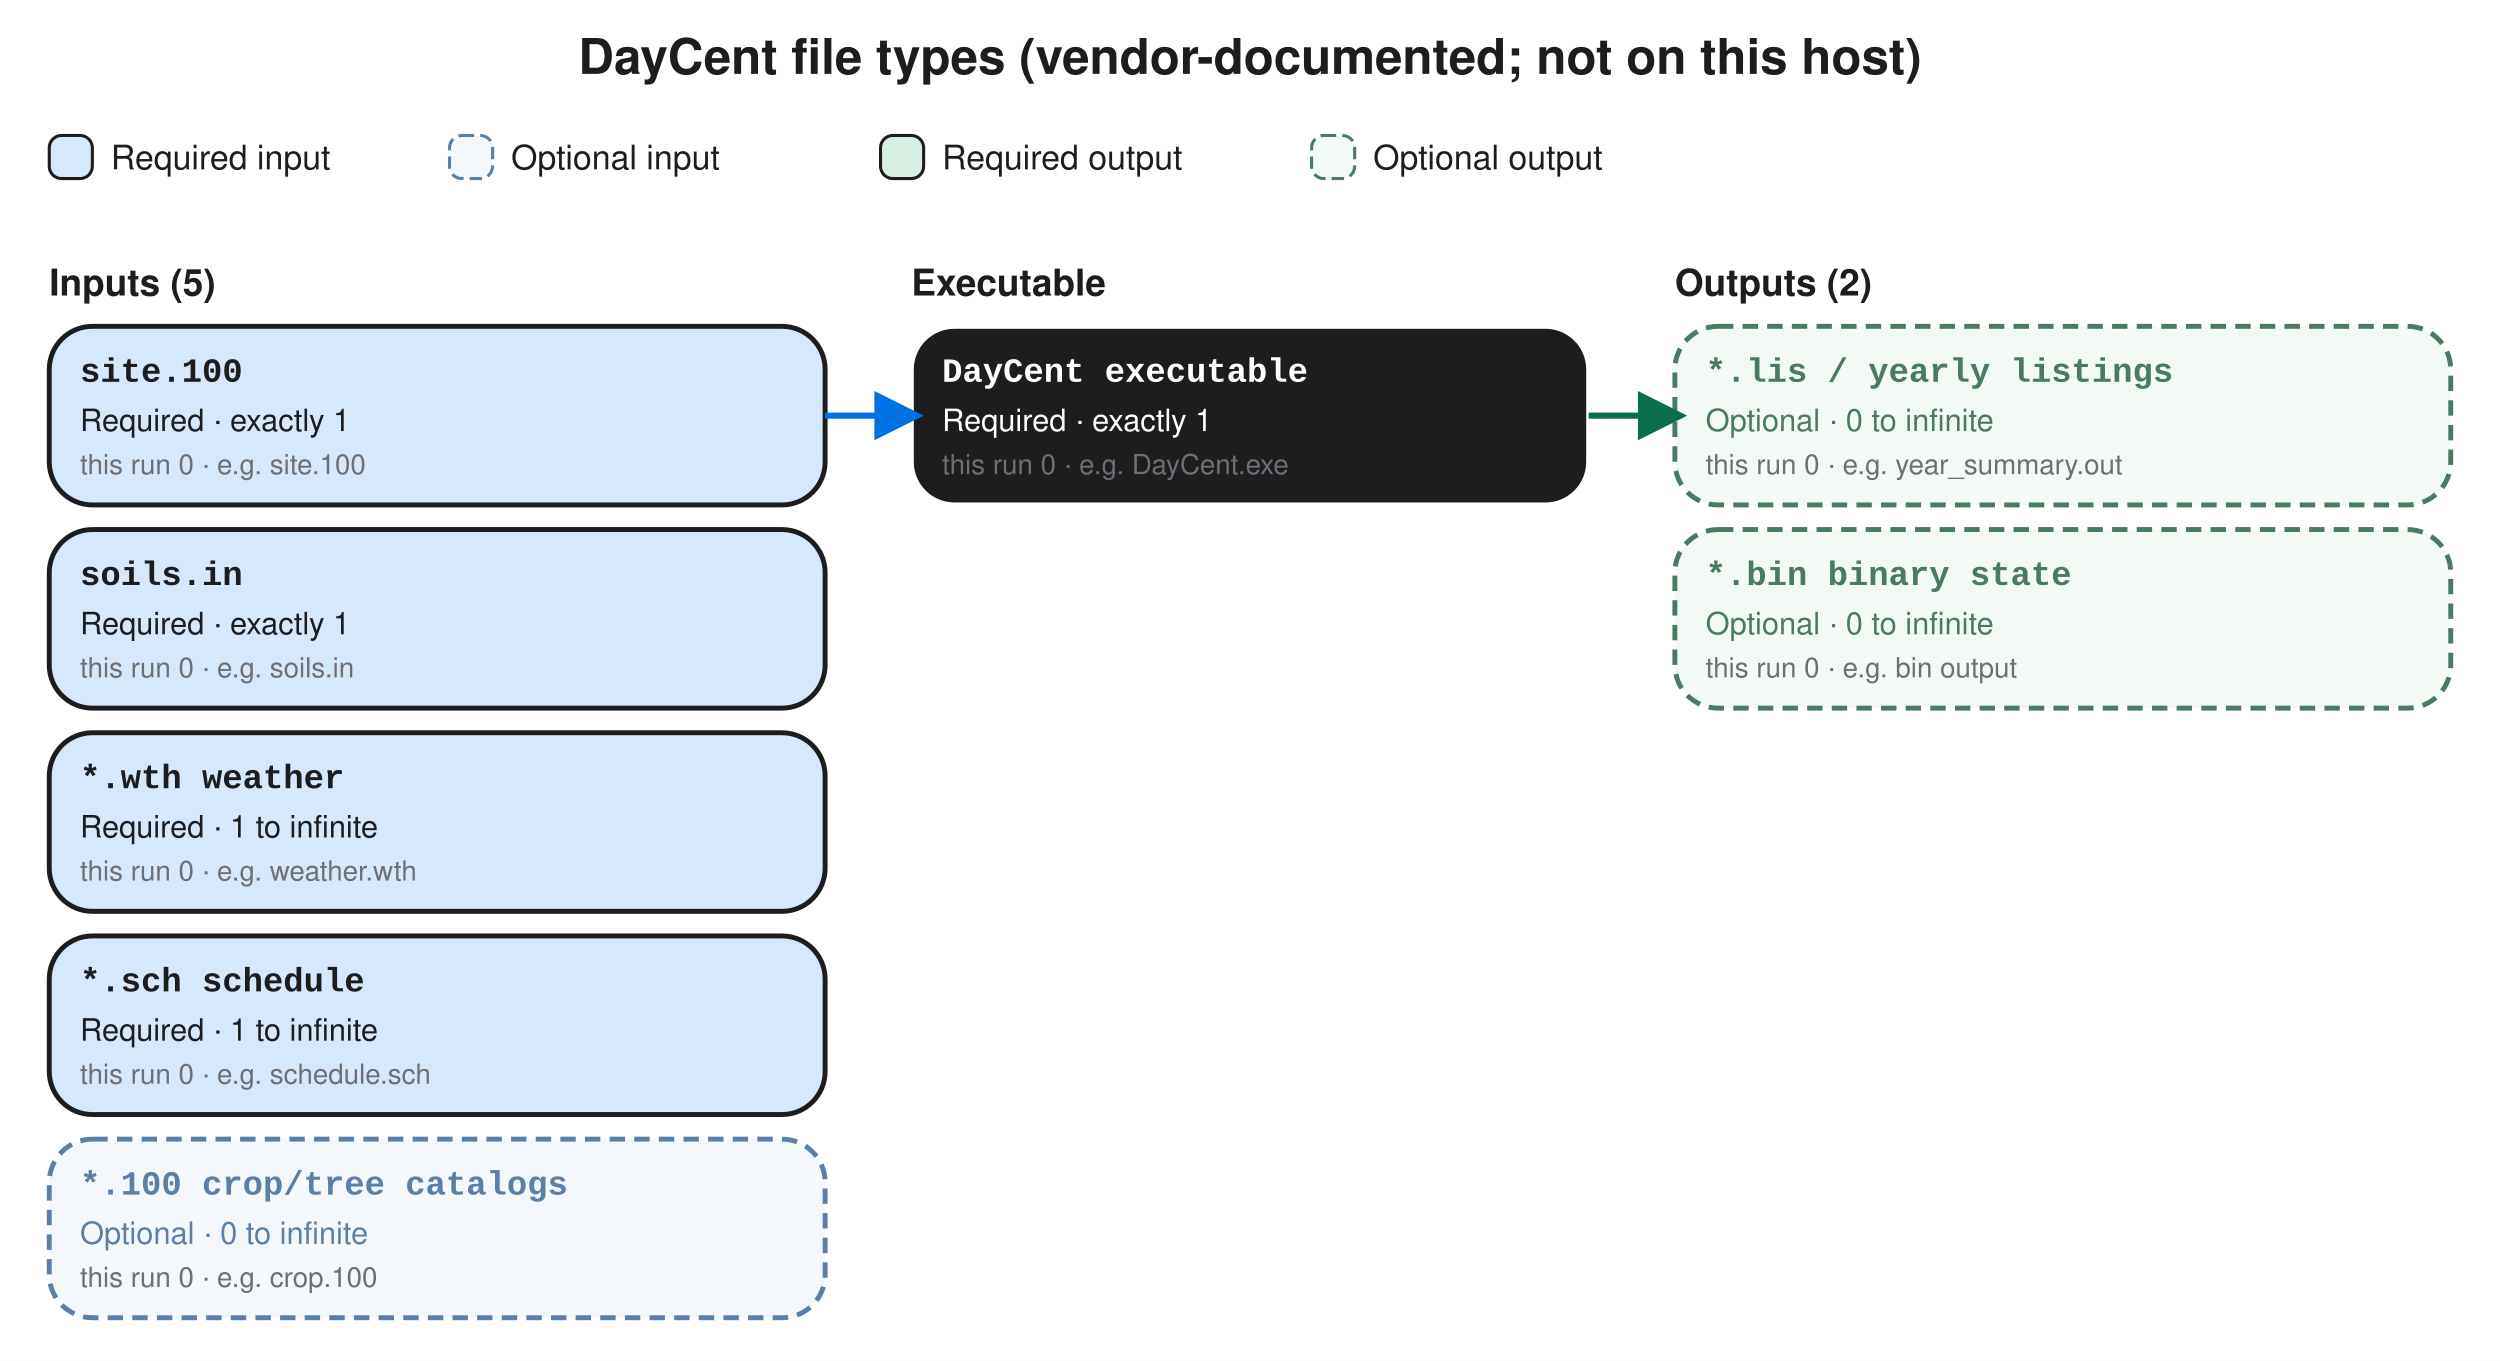
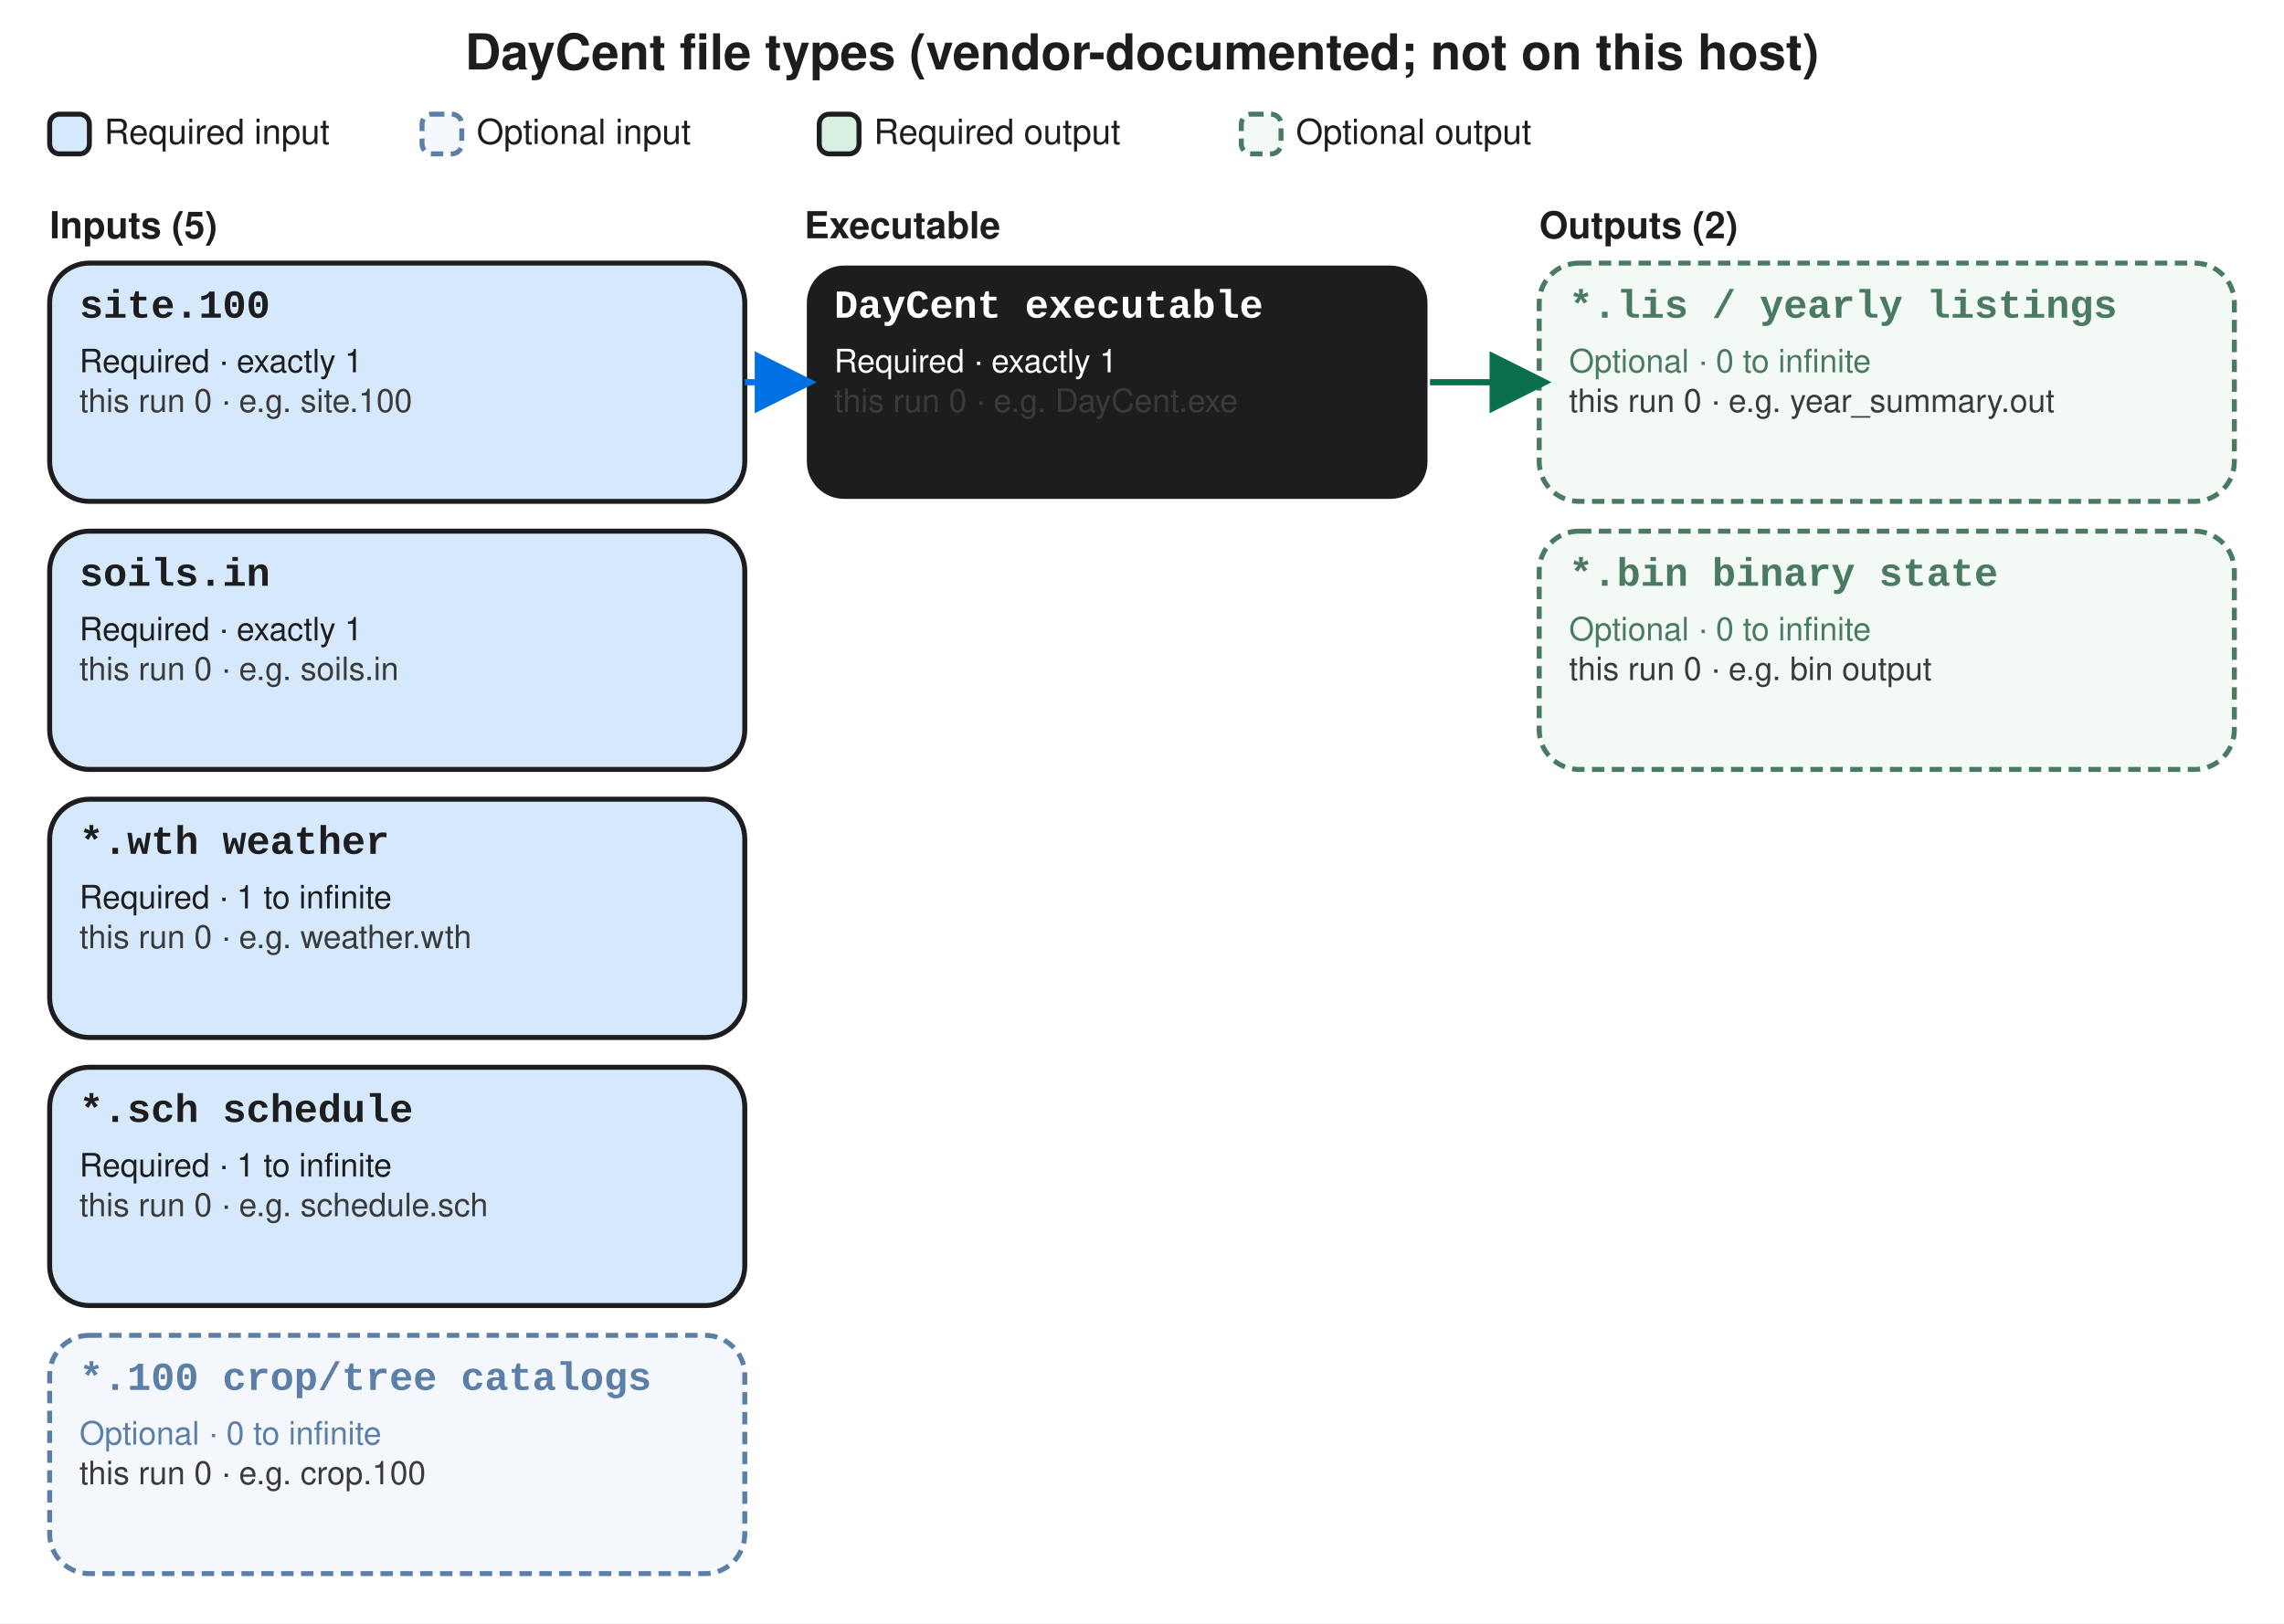
- <svg xmlns="http://www.w3.org/2000/svg" width="812" height="442" viewBox="0 0 812 442">
+ <svg xmlns="http://www.w3.org/2000/svg" width="920" height="654" viewBox="0 0 920 654">
  <defs>
-     <marker id="arrow" markerWidth="8" markerHeight="8" refX="6" refY="4" orient="auto">
-       <polygon points="0 0, 8 4, 0 8" fill="#0071e3" />
+     <marker id="arrow" markerWidth="10" markerHeight="10" refX="8" refY="5" orient="auto">
+       <polygon points="0 0, 10 5, 0 10" fill="#0071e3" />
    </marker>
-     <marker id="arrow2" markerWidth="8" markerHeight="8" refX="6" refY="4" orient="auto">
-       <polygon points="0 0, 8 4, 0 8" fill="#0b6e4f" />
+     <marker id="arrow2" markerWidth="10" markerHeight="10" refX="8" refY="5" orient="auto">
+       <polygon points="0 0, 10 5, 0 10" fill="#0b6e4f" />
    </marker>
  </defs>
  <rect width="100%" height="100%" fill="#ffffff" />
-   <text x="406.0" y="24" text-anchor="middle" font-family="Helvetica, Arial, sans-serif" font-size="16" font-weight="700" fill="#1d1d1f">DayCent file types (vendor-documented; not on this host)</text>
-   <rect x="16" y="44" width="14" height="14" rx="4" fill="#d6e8fb" stroke="#1d1d1f" />
-   <text x="36" y="55" font-family="Helvetica, Arial, sans-serif" font-size="11" fill="#1d1d1f">Required input</text>
-   <rect x="146" y="44" width="14" height="14" rx="4" fill="#f4f8fd" stroke="#5b7fa6" stroke-dasharray="4 2" />
-   <text x="166" y="55" font-family="Helvetica, Arial, sans-serif" font-size="11" fill="#1d1d1f">Optional input</text>
-   <rect x="286" y="44" width="14" height="14" rx="4" fill="#d8f0e4" stroke="#1d1d1f" />
-   <text x="306" y="55" font-family="Helvetica, Arial, sans-serif" font-size="11" fill="#1d1d1f">Required output</text>
-   <rect x="426" y="44" width="14" height="14" rx="4" fill="#f3faf6" stroke="#4a7a62" stroke-dasharray="4 2" />
-   <text x="446" y="55" font-family="Helvetica, Arial, sans-serif" font-size="11" fill="#1d1d1f">Optional output</text>
-   <text x="16" y="96" font-family="Helvetica, Arial, sans-serif" font-size="12" font-weight="700" fill="#1d1d1f">Inputs (5)</text>
+   <text x="460.0" y="28" text-anchor="middle" font-family="Helvetica, Arial, sans-serif" font-size="20" font-weight="700" fill="#1d1d1f">DayCent file types (vendor-documented; not on this host)</text>
+   <rect x="20" y="46" width="16" height="16" rx="4" fill="#d6e8fb" stroke="#1d1d1f" stroke-width="2" />
+   <text x="42" y="58" font-family="Helvetica, Arial, sans-serif" font-size="14" fill="#1d1d1f">Required input</text>
+   <rect x="170" y="46" width="16" height="16" rx="4" fill="#f4f8fd" stroke="#5b7fa6" stroke-width="2" stroke-dasharray="5 3" />
+   <text x="192" y="58" font-family="Helvetica, Arial, sans-serif" font-size="14" fill="#1d1d1f">Optional input</text>
+   <rect x="330" y="46" width="16" height="16" rx="4" fill="#d8f0e4" stroke="#1d1d1f" stroke-width="2" />
+   <text x="352" y="58" font-family="Helvetica, Arial, sans-serif" font-size="14" fill="#1d1d1f">Required output</text>
+   <rect x="500" y="46" width="16" height="16" rx="4" fill="#f3faf6" stroke="#4a7a62" stroke-width="2" stroke-dasharray="5 3" />
+   <text x="522" y="58" font-family="Helvetica, Arial, sans-serif" font-size="14" fill="#1d1d1f">Optional output</text>
+   <text x="20" y="96" font-family="Helvetica, Arial, sans-serif" font-size="15" font-weight="700" fill="#1d1d1f">Inputs (5)</text>
  <g>
-     <rect x="16" y="106" width="252" height="58" rx="14" fill="#d6e8fb" stroke="#1d1d1f" stroke-width="1.6" />
-     <text x="26" y="124" font-family="Consolas, Courier New, monospace" font-size="11" font-weight="700" fill="#1d1d1f">site.100</text>
-     <text x="26" y="140" font-family="Helvetica, Arial, sans-serif" font-size="10" fill="#1d1d1f">Required · exactly 1</text>
-     <text x="26" y="154" font-family="Helvetica, Arial, sans-serif" font-size="9" fill="#6e6e73">this run 0 · e.g. site.100</text>
+     <rect x="20" y="106" width="280" height="96" rx="16" fill="#d6e8fb" stroke="#1d1d1f" stroke-width="2" />
+     <text x="32" y="128" font-family="Consolas, Courier New, monospace" font-size="16" font-weight="700" fill="#1d1d1f">site.100</text>
+     <text x="32" y="150" font-family="Helvetica, Arial, sans-serif" font-size="13" fill="#1d1d1f">Required · exactly 1</text>
+     <text x="32" y="166" font-family="Helvetica, Arial, sans-serif" font-size="13" fill="#3a3a3c">this run 0 · e.g. site.100</text>
  </g>
  <g>
-     <rect x="16" y="172" width="252" height="58" rx="14" fill="#d6e8fb" stroke="#1d1d1f" stroke-width="1.6" />
-     <text x="26" y="190" font-family="Consolas, Courier New, monospace" font-size="11" font-weight="700" fill="#1d1d1f">soils.in</text>
-     <text x="26" y="206" font-family="Helvetica, Arial, sans-serif" font-size="10" fill="#1d1d1f">Required · exactly 1</text>
-     <text x="26" y="220" font-family="Helvetica, Arial, sans-serif" font-size="9" fill="#6e6e73">this run 0 · e.g. soils.in</text>
+     <rect x="20" y="214" width="280" height="96" rx="16" fill="#d6e8fb" stroke="#1d1d1f" stroke-width="2" />
+     <text x="32" y="236" font-family="Consolas, Courier New, monospace" font-size="16" font-weight="700" fill="#1d1d1f">soils.in</text>
+     <text x="32" y="258" font-family="Helvetica, Arial, sans-serif" font-size="13" fill="#1d1d1f">Required · exactly 1</text>
+     <text x="32" y="274" font-family="Helvetica, Arial, sans-serif" font-size="13" fill="#3a3a3c">this run 0 · e.g. soils.in</text>
  </g>
  <g>
-     <rect x="16" y="238" width="252" height="58" rx="14" fill="#d6e8fb" stroke="#1d1d1f" stroke-width="1.6" />
-     <text x="26" y="256" font-family="Consolas, Courier New, monospace" font-size="11" font-weight="700" fill="#1d1d1f">*.wth weather</text>
-     <text x="26" y="272" font-family="Helvetica, Arial, sans-serif" font-size="10" fill="#1d1d1f">Required · 1 to infinite</text>
-     <text x="26" y="286" font-family="Helvetica, Arial, sans-serif" font-size="9" fill="#6e6e73">this run 0 · e.g. weather.wth</text>
+     <rect x="20" y="322" width="280" height="96" rx="16" fill="#d6e8fb" stroke="#1d1d1f" stroke-width="2" />
+     <text x="32" y="344" font-family="Consolas, Courier New, monospace" font-size="16" font-weight="700" fill="#1d1d1f">*.wth weather</text>
+     <text x="32" y="366" font-family="Helvetica, Arial, sans-serif" font-size="13" fill="#1d1d1f">Required · 1 to infinite</text>
+     <text x="32" y="382" font-family="Helvetica, Arial, sans-serif" font-size="13" fill="#3a3a3c">this run 0 · e.g. weather.wth</text>
  </g>
  <g>
-     <rect x="16" y="304" width="252" height="58" rx="14" fill="#d6e8fb" stroke="#1d1d1f" stroke-width="1.6" />
-     <text x="26" y="322" font-family="Consolas, Courier New, monospace" font-size="11" font-weight="700" fill="#1d1d1f">*.sch schedule</text>
-     <text x="26" y="338" font-family="Helvetica, Arial, sans-serif" font-size="10" fill="#1d1d1f">Required · 1 to infinite</text>
-     <text x="26" y="352" font-family="Helvetica, Arial, sans-serif" font-size="9" fill="#6e6e73">this run 0 · e.g. schedule.sch</text>
+     <rect x="20" y="430" width="280" height="96" rx="16" fill="#d6e8fb" stroke="#1d1d1f" stroke-width="2" />
+     <text x="32" y="452" font-family="Consolas, Courier New, monospace" font-size="16" font-weight="700" fill="#1d1d1f">*.sch schedule</text>
+     <text x="32" y="474" font-family="Helvetica, Arial, sans-serif" font-size="13" fill="#1d1d1f">Required · 1 to infinite</text>
+     <text x="32" y="490" font-family="Helvetica, Arial, sans-serif" font-size="13" fill="#3a3a3c">this run 0 · e.g. schedule.sch</text>
  </g>
  <g>
-     <rect x="16" y="370" width="252" height="58" rx="14" fill="#f4f8fd" stroke="#5b7fa6" stroke-width="1.6" stroke-dasharray="5 3" />
-     <text x="26" y="388" font-family="Consolas, Courier New, monospace" font-size="11" font-weight="700" fill="#5b7fa6">*.100 crop/tree catalogs</text>
-     <text x="26" y="404" font-family="Helvetica, Arial, sans-serif" font-size="10" fill="#5b7fa6">Optional · 0 to infinite</text>
-     <text x="26" y="418" font-family="Helvetica, Arial, sans-serif" font-size="9" fill="#6e6e73">this run 0 · e.g. crop.100</text>
+     <rect x="20" y="538" width="280" height="96" rx="16" fill="#f4f8fd" stroke="#5b7fa6" stroke-width="2" stroke-dasharray="5 3" />
+     <text x="32" y="560" font-family="Consolas, Courier New, monospace" font-size="16" font-weight="700" fill="#5b7fa6">*.100 crop/tree catalogs</text>
+     <text x="32" y="582" font-family="Helvetica, Arial, sans-serif" font-size="13" fill="#5b7fa6">Optional · 0 to infinite</text>
+     <text x="32" y="598" font-family="Helvetica, Arial, sans-serif" font-size="13" fill="#3a3a3c">this run 0 · e.g. crop.100</text>
  </g>
-   <text x="296" y="96" font-family="Helvetica, Arial, sans-serif" font-size="12" font-weight="700" fill="#1d1d1f">Executable</text>
+   <text x="324" y="96" font-family="Helvetica, Arial, sans-serif" font-size="15" font-weight="700" fill="#1d1d1f">Executable</text>
  <g>
-     <rect x="296" y="106" width="220" height="58" rx="14" fill="#1d1d1f" stroke="#ffffff" stroke-width="1.6" />
-     <text x="306" y="124" font-family="Consolas, Courier New, monospace" font-size="11" font-weight="700" fill="#ffffff">DayCent executable</text>
-     <text x="306" y="140" font-family="Helvetica, Arial, sans-serif" font-size="10" fill="#ffffff">Required · exactly 1</text>
-     <text x="306" y="154" font-family="Helvetica, Arial, sans-serif" font-size="9" fill="#6e6e73">this run 0 · e.g. DayCent.exe</text>
+     <rect x="324" y="106" width="252" height="96" rx="16" fill="#1d1d1f" stroke="#ffffff" stroke-width="2" />
+     <text x="336" y="128" font-family="Consolas, Courier New, monospace" font-size="16" font-weight="700" fill="#ffffff">DayCent executable</text>
+     <text x="336" y="150" font-family="Helvetica, Arial, sans-serif" font-size="13" fill="#ffffff">Required · exactly 1</text>
+     <text x="336" y="166" font-family="Helvetica, Arial, sans-serif" font-size="13" fill="#3a3a3c">this run 0 · e.g. DayCent.exe</text>
  </g>
-   <text x="544" y="96" font-family="Helvetica, Arial, sans-serif" font-size="12" font-weight="700" fill="#1d1d1f">Outputs (2)</text>
+   <text x="620" y="96" font-family="Helvetica, Arial, sans-serif" font-size="15" font-weight="700" fill="#1d1d1f">Outputs (2)</text>
  <g>
-     <rect x="544" y="106" width="252" height="58" rx="14" fill="#f3faf6" stroke="#4a7a62" stroke-width="1.6" stroke-dasharray="5 3" />
-     <text x="554" y="124" font-family="Consolas, Courier New, monospace" font-size="11" font-weight="700" fill="#4a7a62">*.lis / yearly listings</text>
-     <text x="554" y="140" font-family="Helvetica, Arial, sans-serif" font-size="10" fill="#4a7a62">Optional · 0 to infinite</text>
-     <text x="554" y="154" font-family="Helvetica, Arial, sans-serif" font-size="9" fill="#6e6e73">this run 0 · e.g. year_summary.out</text>
+     <rect x="620" y="106" width="280" height="96" rx="16" fill="#f3faf6" stroke="#4a7a62" stroke-width="2" stroke-dasharray="5 3" />
+     <text x="632" y="128" font-family="Consolas, Courier New, monospace" font-size="16" font-weight="700" fill="#4a7a62">*.lis / yearly listings</text>
+     <text x="632" y="150" font-family="Helvetica, Arial, sans-serif" font-size="13" fill="#4a7a62">Optional · 0 to infinite</text>
+     <text x="632" y="166" font-family="Helvetica, Arial, sans-serif" font-size="13" fill="#3a3a3c">this run 0 · e.g. year_summary.out</text>
  </g>
  <g>
-     <rect x="544" y="172" width="252" height="58" rx="14" fill="#f3faf6" stroke="#4a7a62" stroke-width="1.6" stroke-dasharray="5 3" />
-     <text x="554" y="190" font-family="Consolas, Courier New, monospace" font-size="11" font-weight="700" fill="#4a7a62">*.bin binary state</text>
-     <text x="554" y="206" font-family="Helvetica, Arial, sans-serif" font-size="10" fill="#4a7a62">Optional · 0 to infinite</text>
-     <text x="554" y="220" font-family="Helvetica, Arial, sans-serif" font-size="9" fill="#6e6e73">this run 0 · e.g. bin output</text>
+     <rect x="620" y="214" width="280" height="96" rx="16" fill="#f3faf6" stroke="#4a7a62" stroke-width="2" stroke-dasharray="5 3" />
+     <text x="632" y="236" font-family="Consolas, Courier New, monospace" font-size="16" font-weight="700" fill="#4a7a62">*.bin binary state</text>
+     <text x="632" y="258" font-family="Helvetica, Arial, sans-serif" font-size="13" fill="#4a7a62">Optional · 0 to infinite</text>
+     <text x="632" y="274" font-family="Helvetica, Arial, sans-serif" font-size="13" fill="#3a3a3c">this run 0 · e.g. bin output</text>
  </g>
-   <line x1="268" y1="135.0" x2="296" y2="135.0" stroke="#0071e3" stroke-width="2" marker-end="url(#arrow)" />
-   <line x1="516" y1="135.0" x2="544" y2="135.0" stroke="#0b6e4f" stroke-width="2" marker-end="url(#arrow2)" />
+   <line x1="300" y1="154.0" x2="324" y2="154.0" stroke="#0071e3" stroke-width="2.5" marker-end="url(#arrow)" />
+   <line x1="576" y1="154.0" x2="620" y2="154.0" stroke="#0b6e4f" stroke-width="2.5" marker-end="url(#arrow2)" />
</svg>
